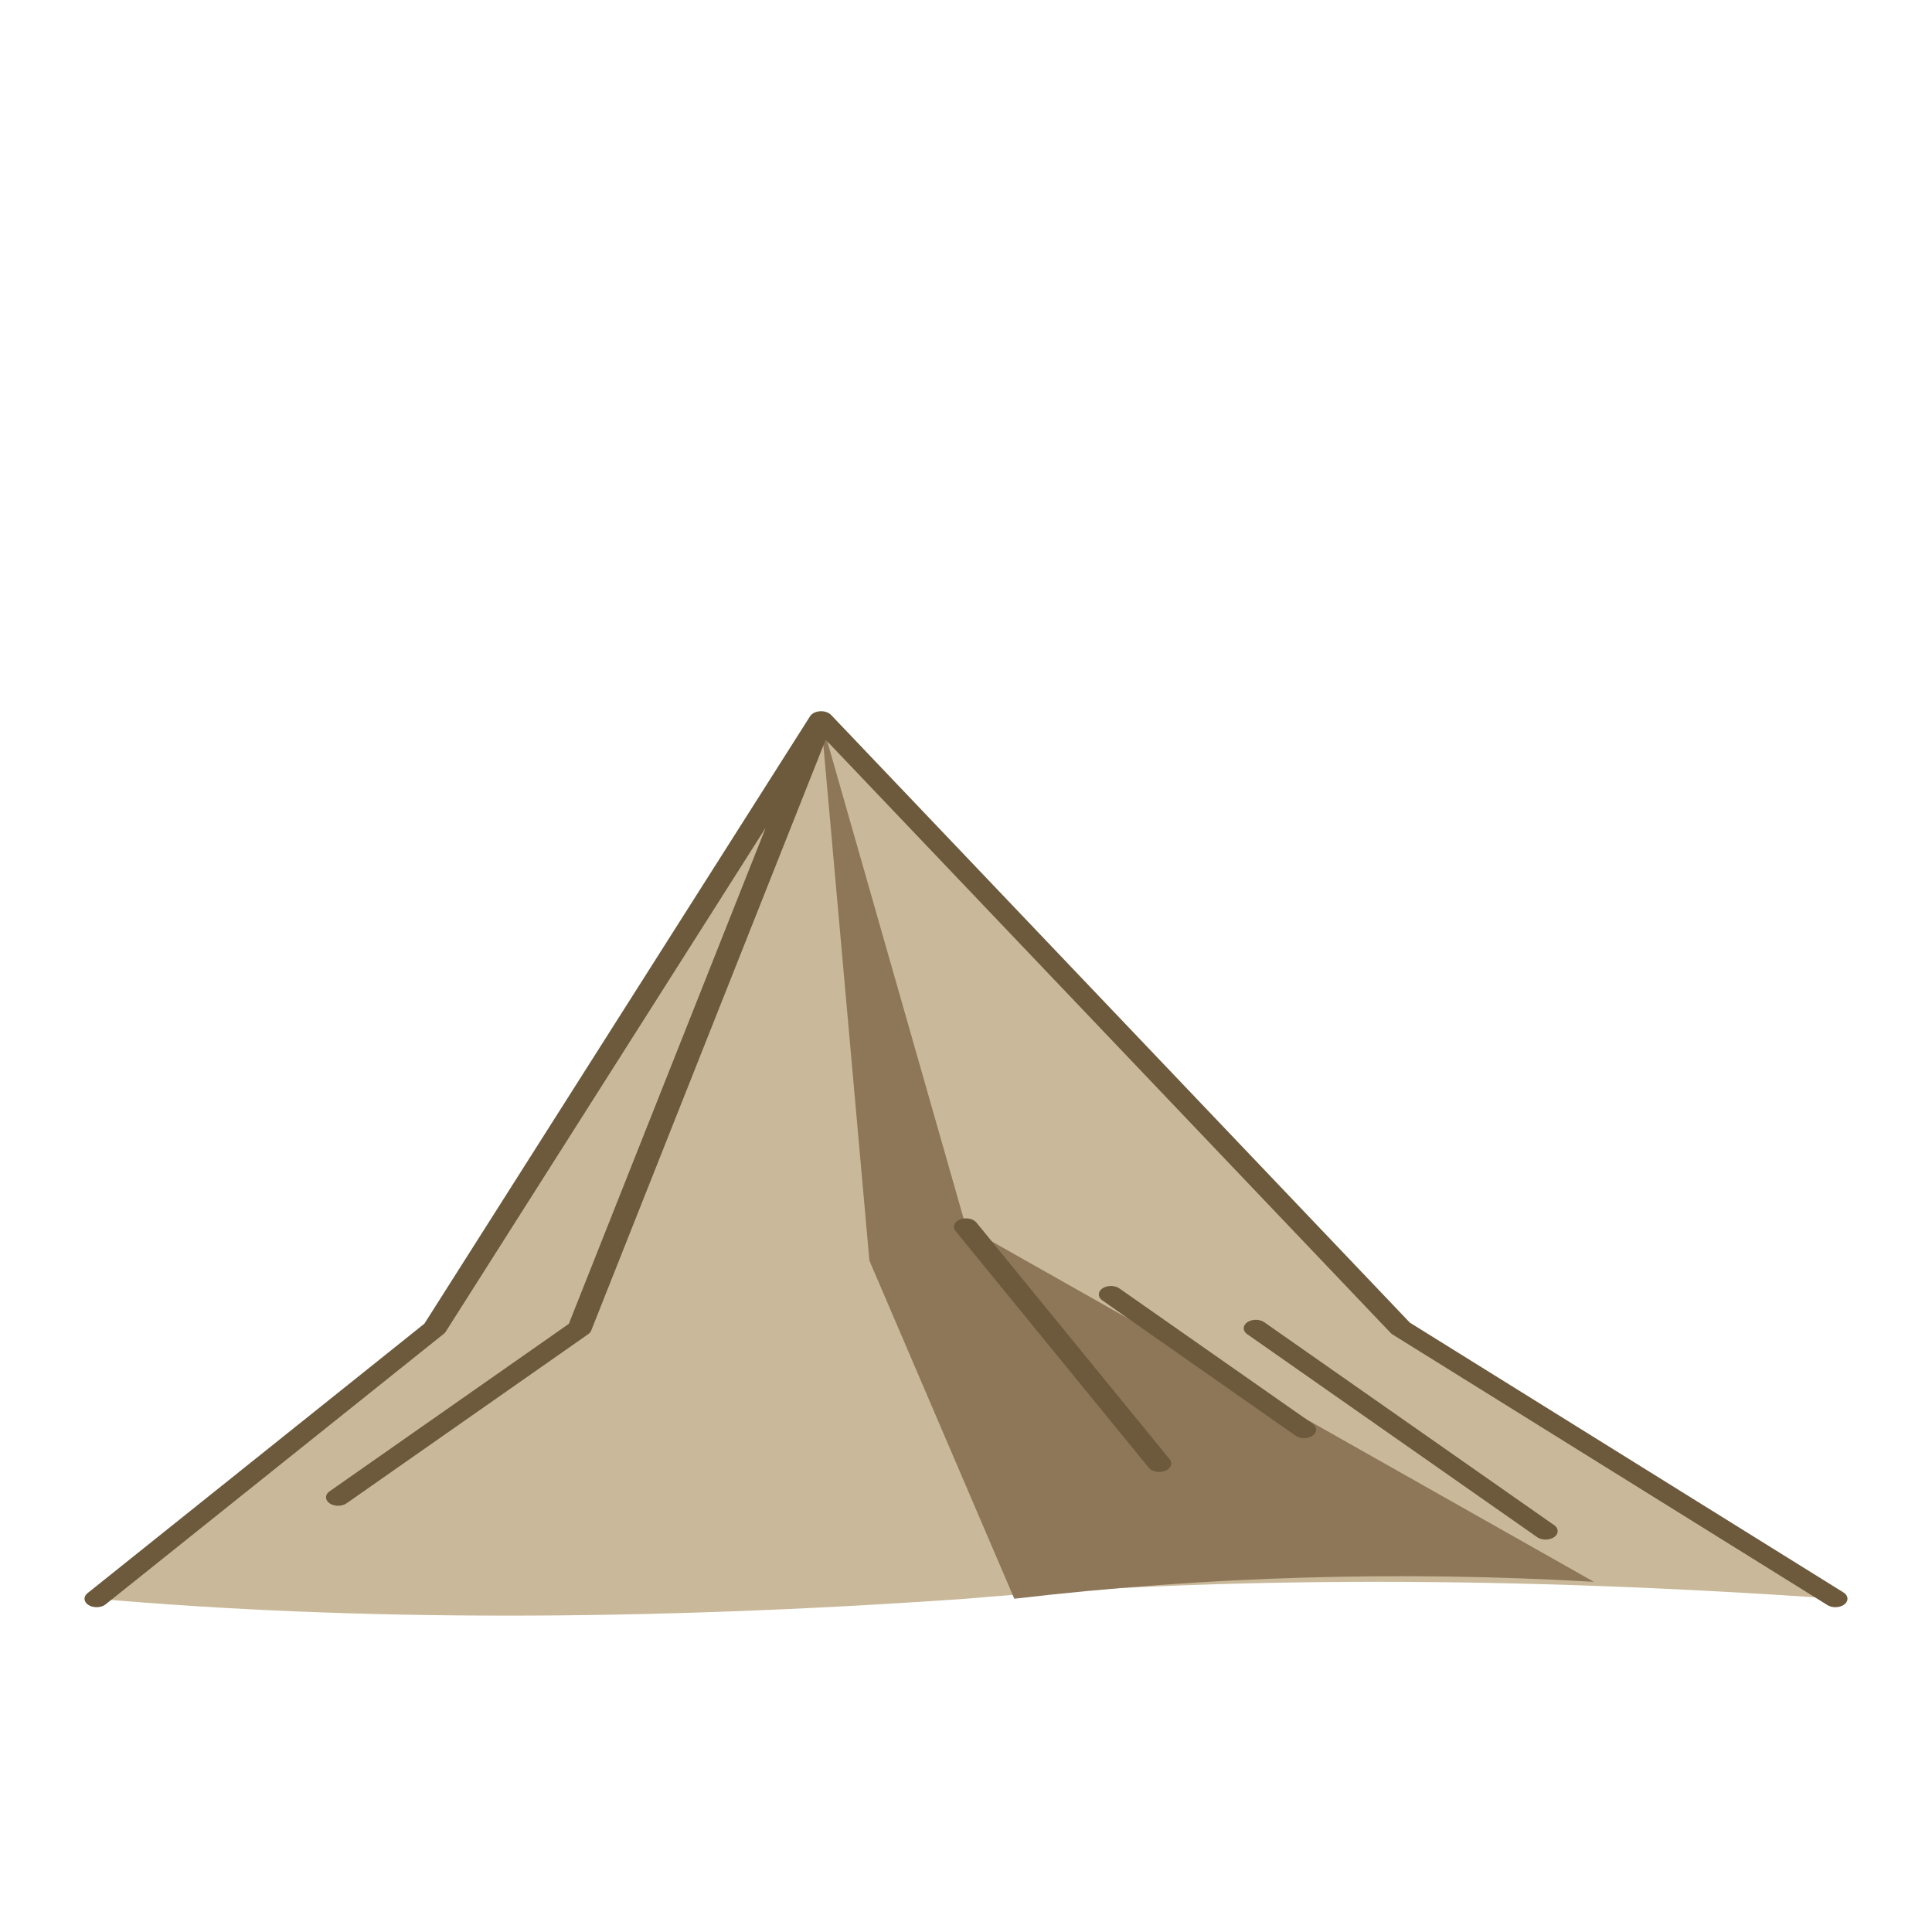
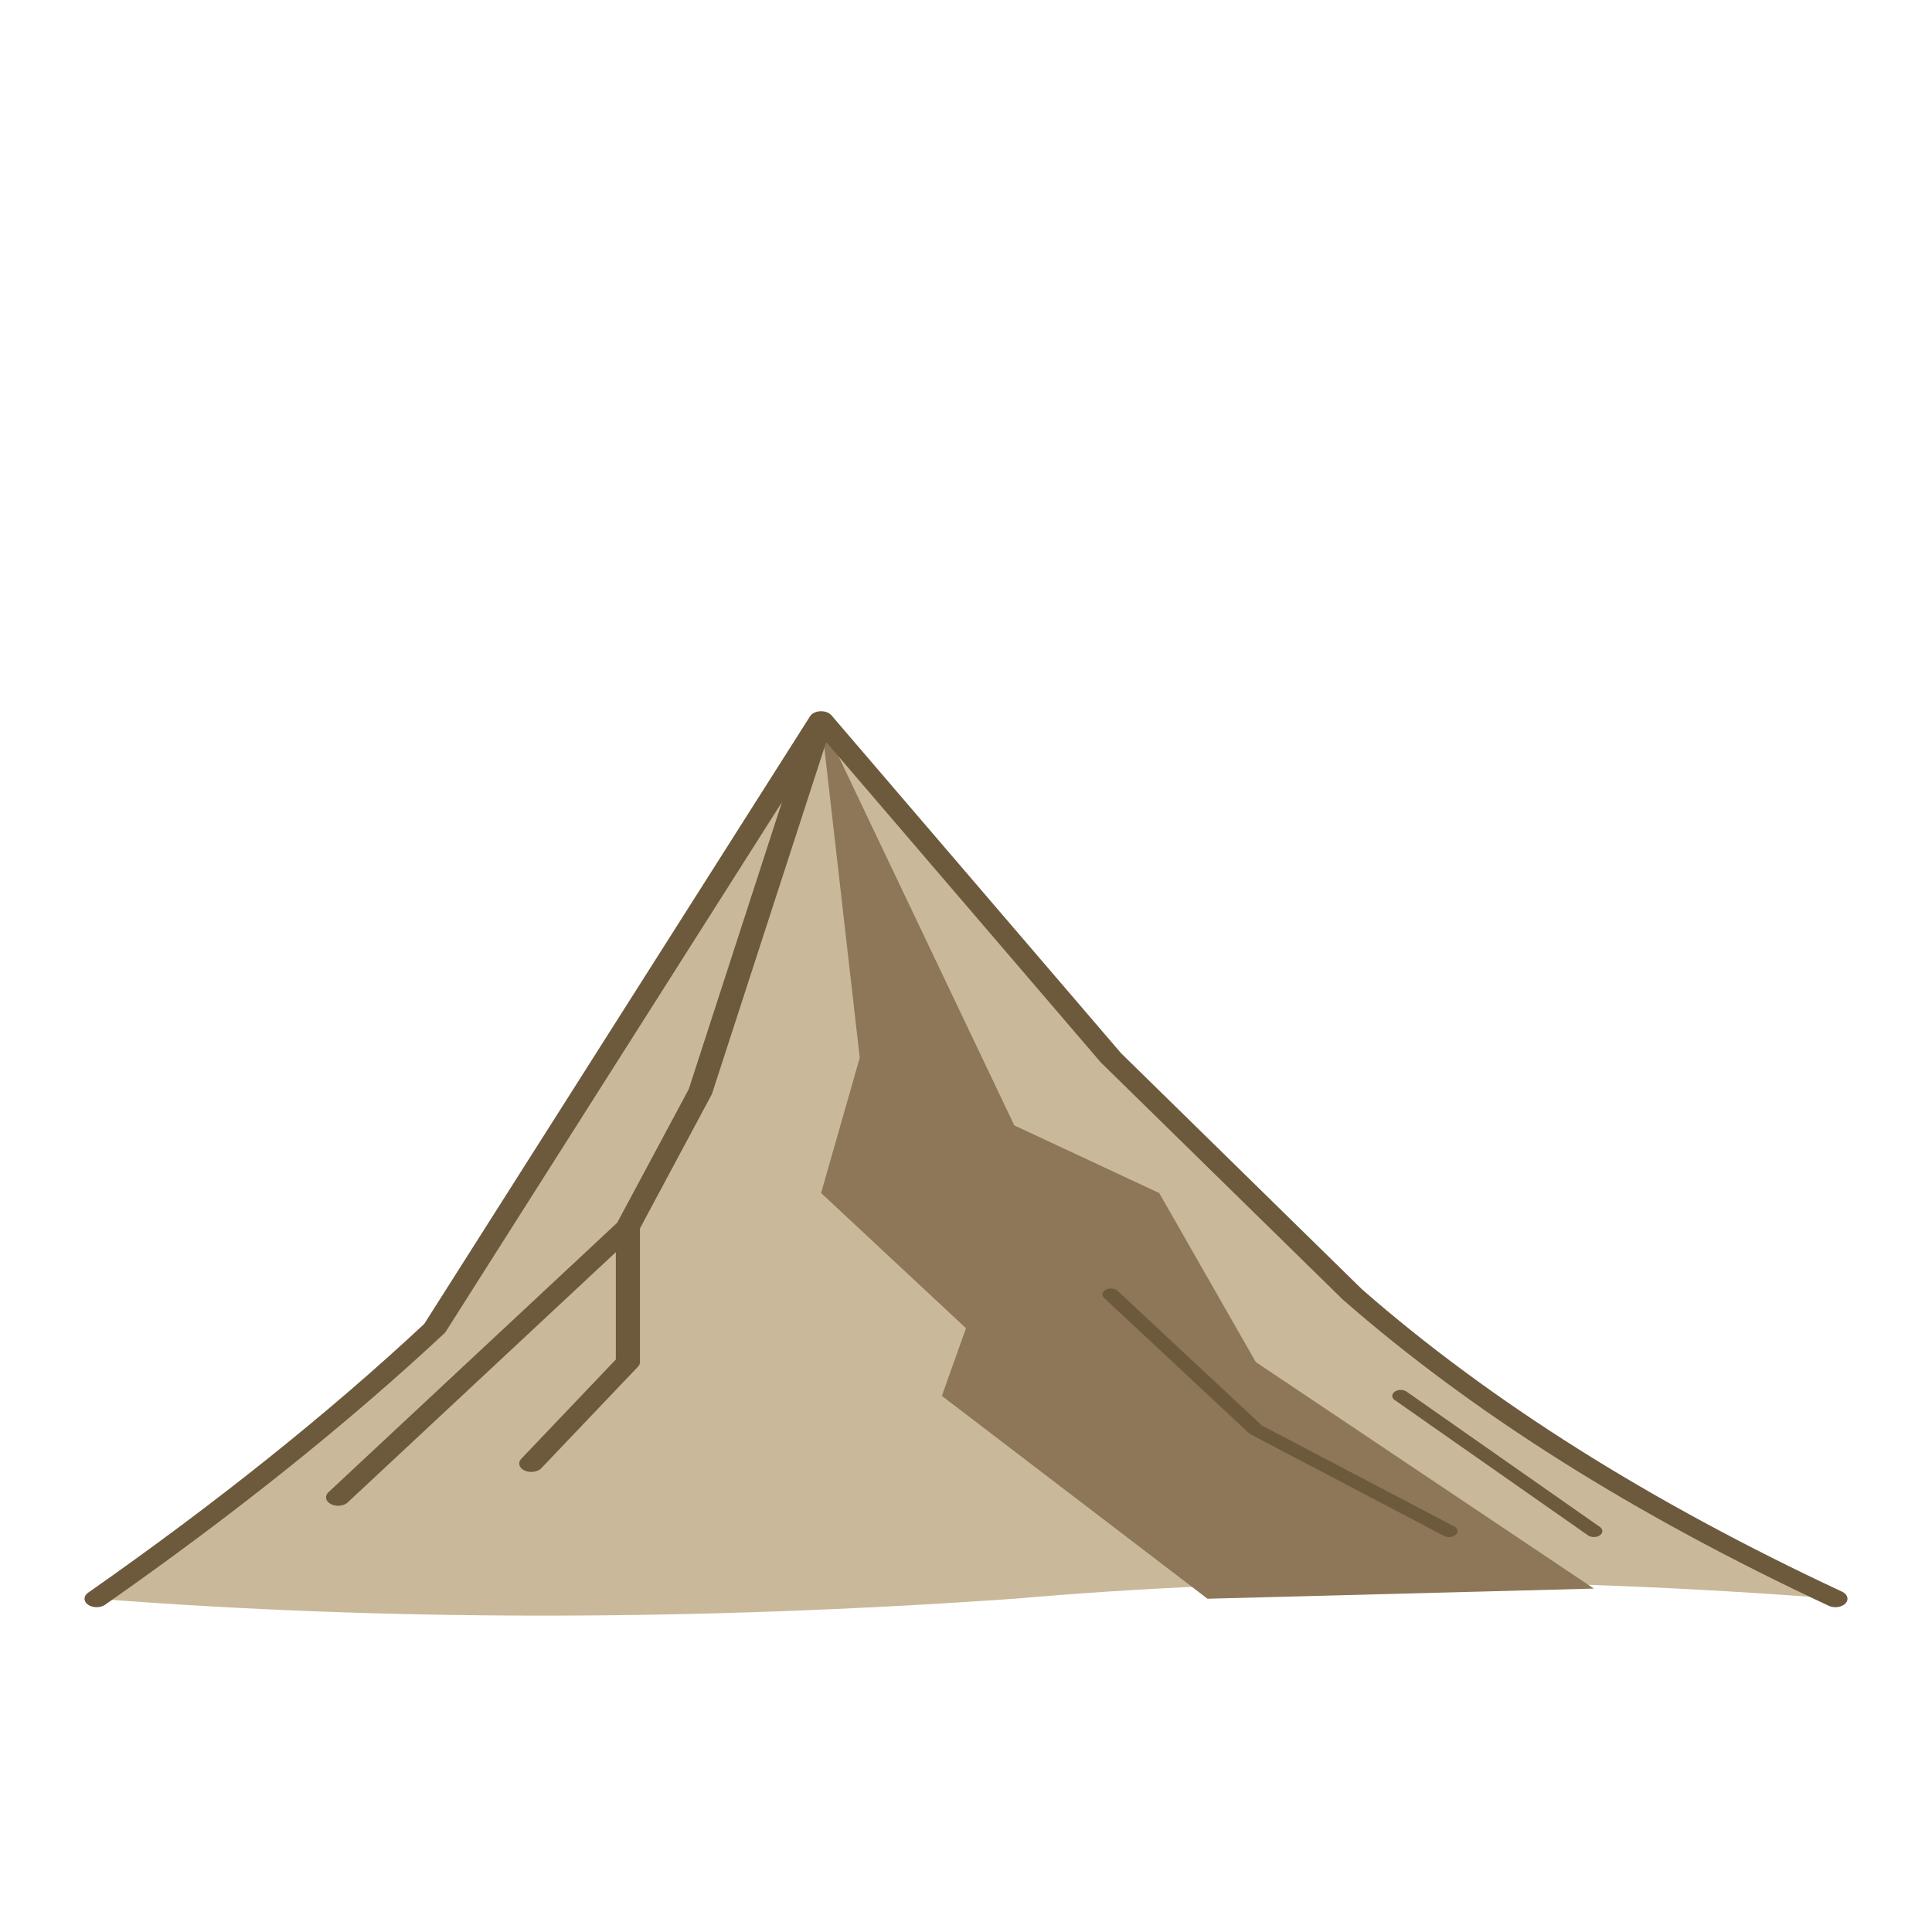
<svg xmlns="http://www.w3.org/2000/svg" viewBox="0 0 40 40">
-   <g transform="translate(0 10) scale(1 .7)" stroke="#6d5a3d" stroke-width=".65" stroke-linecap="round" stroke-linejoin="round">
-     <path d="M2 33L9 25L17 7L29 25L38 33Q28 32 20 33Q10 34 2 33Z" fill="#c9b99a" stroke="none" />
-     <path d="M17 7L20 22L33 32.5Q27 32 21 33L18 23Z" fill="#8d7758" stroke="none" />
-     <path d="M2 33L9 25L17 7L29 25L38 33M17 7L12 25L7 30M20 22L24 29M23 24L27 28M26 25L32 31" fill="none" stroke-width=".5" />
+   <g transform="translate(0 10) scale(1 .7)" stroke="#6d5a3d" stroke-width=".55" stroke-linecap="round" stroke-linejoin="round">
+     <path d="M2 33Q6 29 9 25L13 16L17 7L23 17L28 24Q32 29 38 33Q29 32 21 33Q11 34 2 33Z" fill="#c9b99a" stroke="none" />
+     <path d="M17 7L17.8 17L17 21L20 25L19.5 27L25 33L33 32.7L26 26L24 21L21 19Z" fill="#8d7758" stroke="none" />
+     <path d="M2 33Q6 29 9 25L13 16L17 7L23 17L28 24Q32 29 38 33M17 7L14.5 18L13 22L10 26L7 30M13 22L13 26L11 29" fill="none" stroke-width=".5" />
+     <path d="M23 24L26 28M26 28L30 31M29 27L33 31" fill="none" stroke-width=".35" />
  </g>
</svg>
